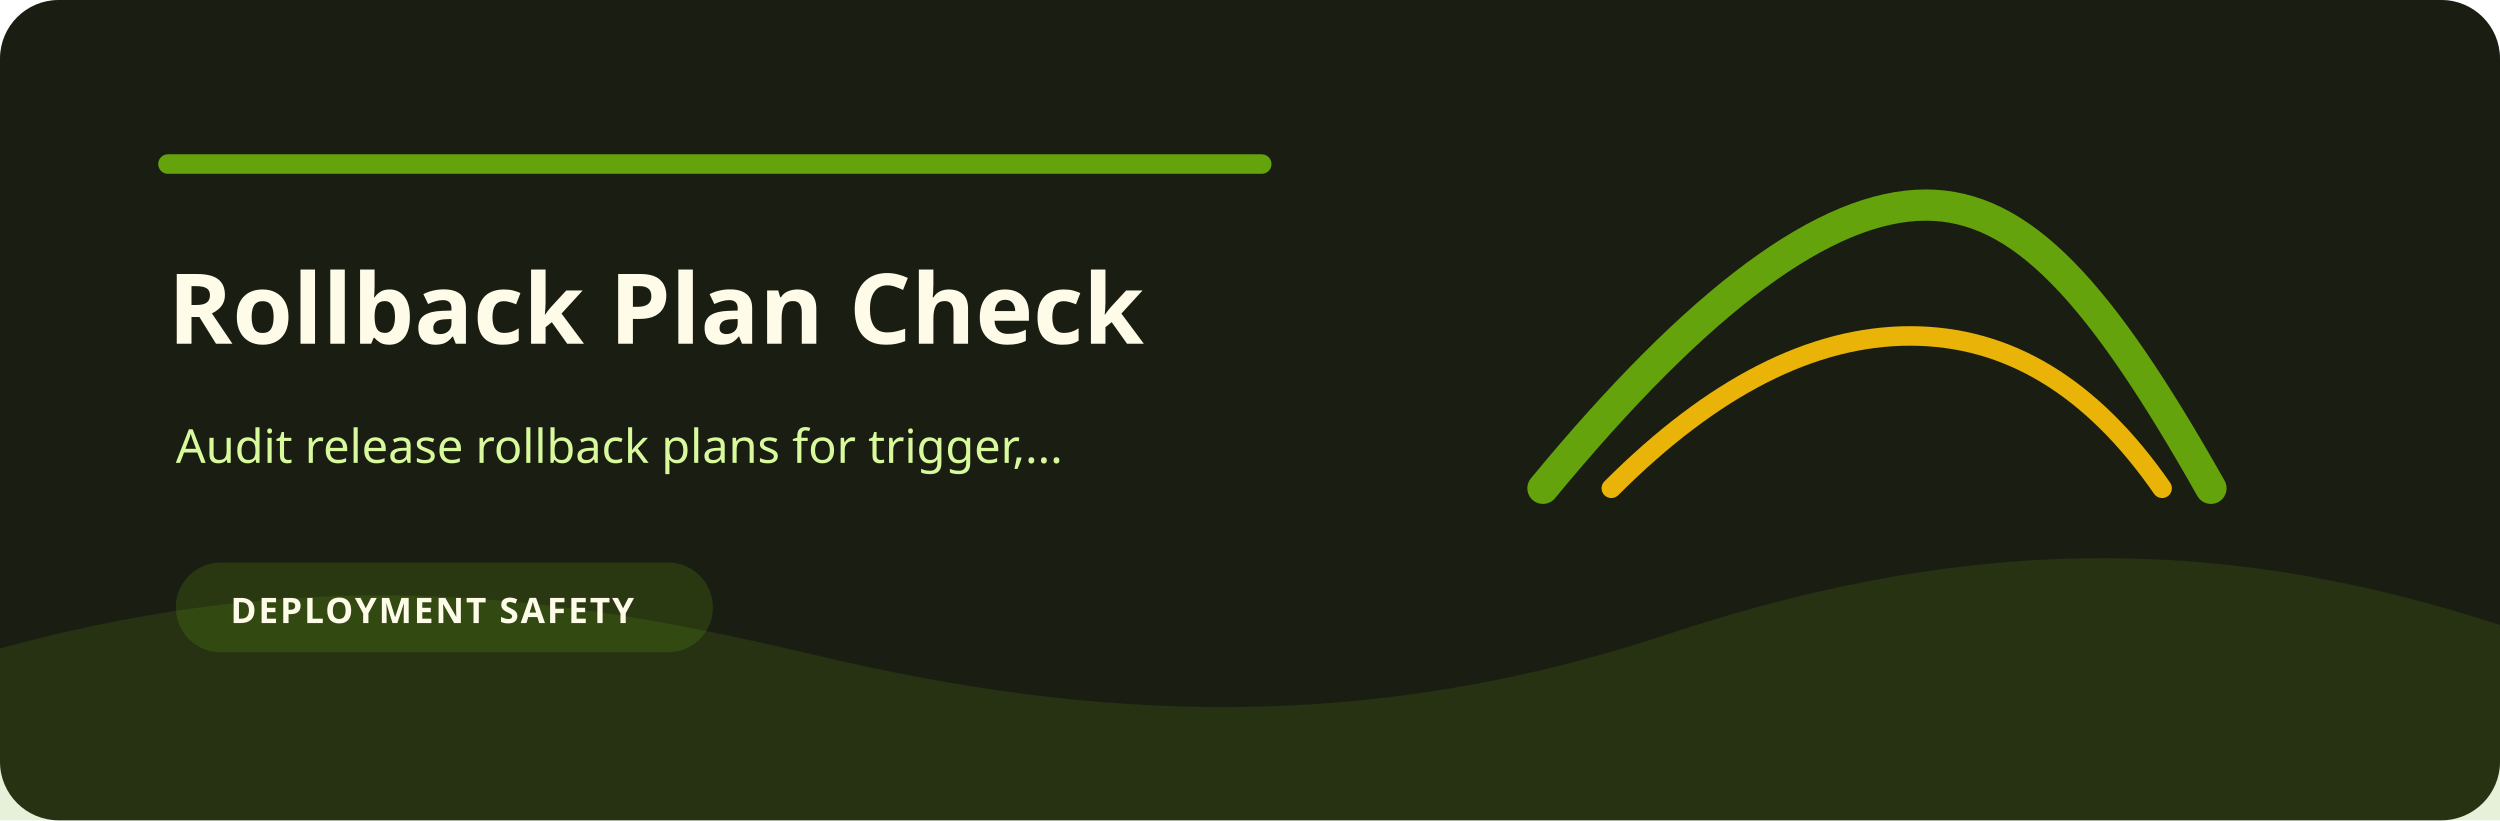
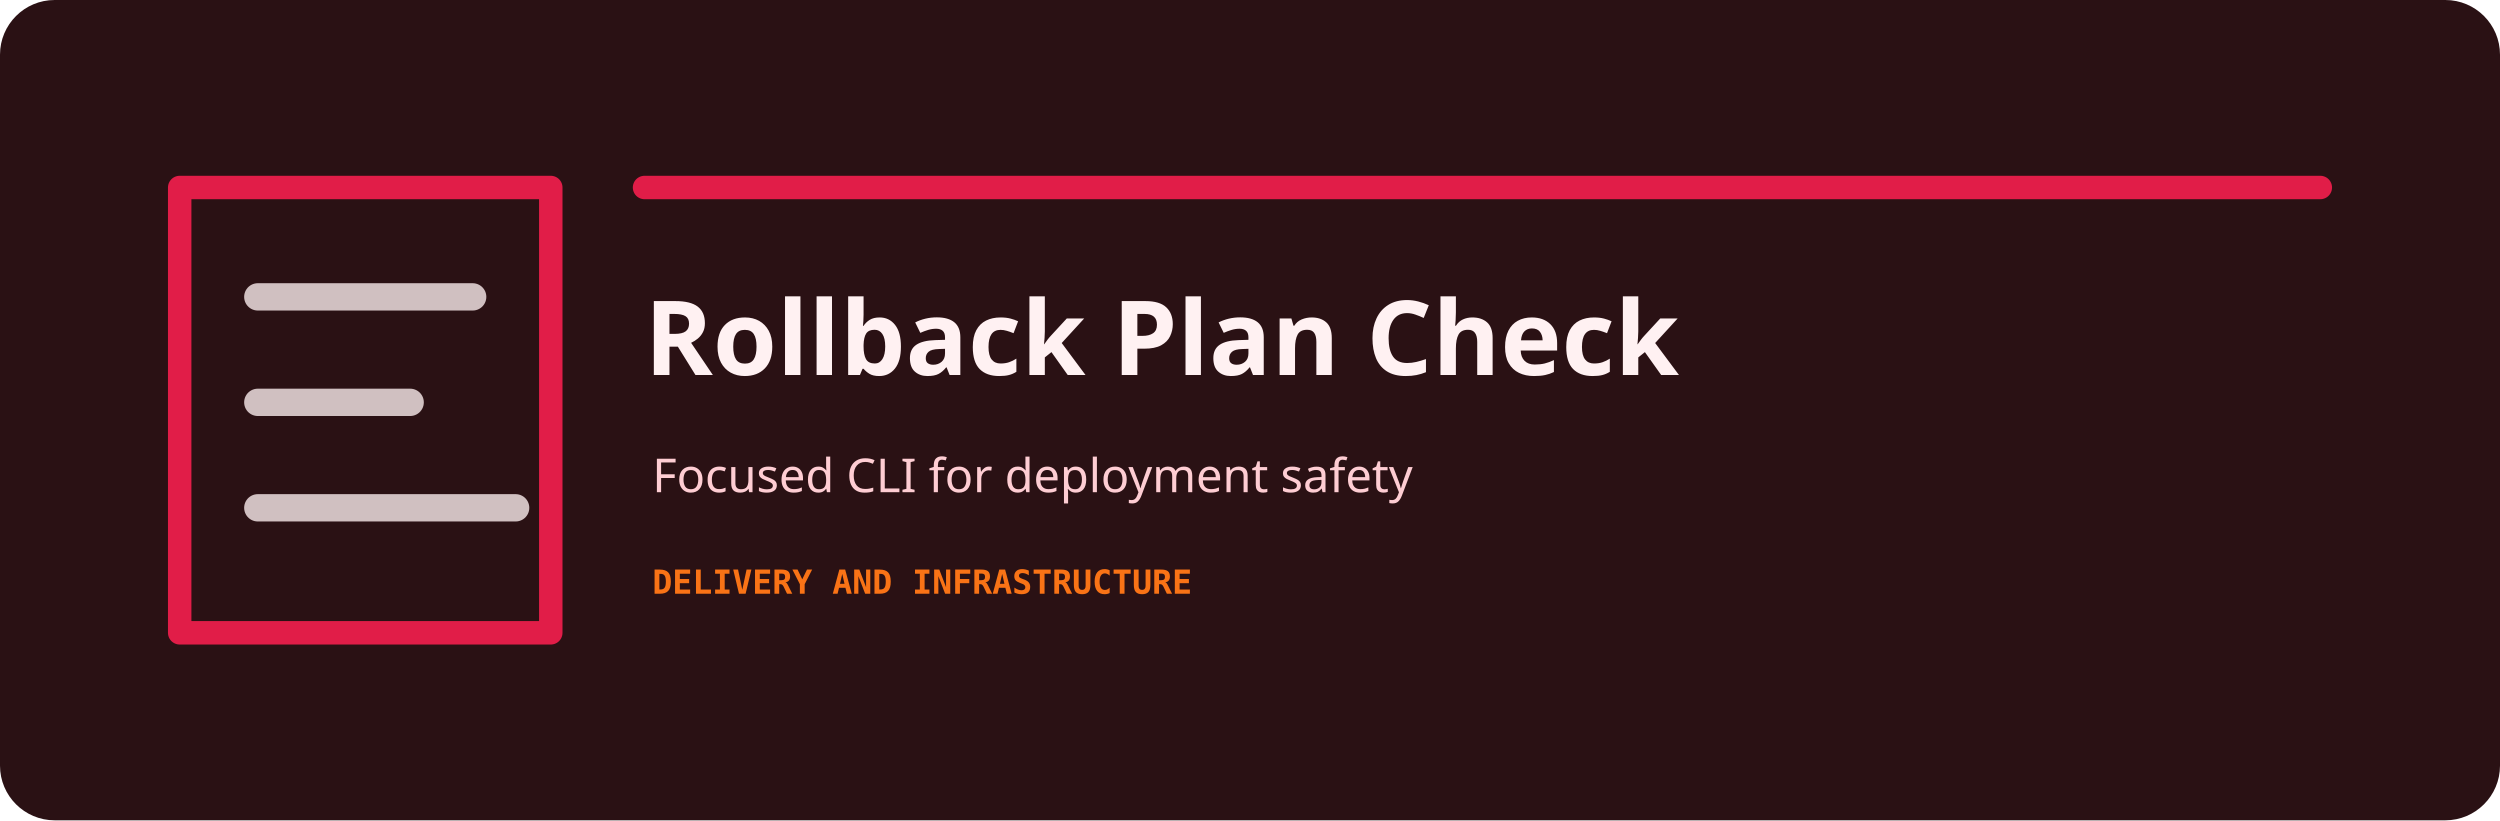
- <svg xmlns="http://www.w3.org/2000/svg" width="1280" height="420" viewBox="0 0 1280 420" fill="none" role="img" aria-label="Rollback Plan Check project cover">
-   <rect width="1280" height="420" rx="30" fill="#1a1d12" />
-   <path d="M0 332C168 286 293 306 420 336C560 369 699 376 853 325C1018 270 1148 277 1280 320V420H0V332Z" fill="#65a30d" opacity=".16" />
-   <path d="M86 84h560" stroke="#65a30d" stroke-width="10" stroke-linecap="round" />
-   <text x="86" y="176" fill="#fefce8" font-family="Plus Jakarta Sans, ui-sans-serif, system-ui" font-size="50" font-weight="800">Rollback Plan Check</text>
-   <text x="90" y="237" fill="#d9f99d" font-family="Plus Jakarta Sans, ui-sans-serif, system-ui" font-size="24" font-weight="500">Audit release rollback plans for trigger,...</text>
-   <rect x="90" y="288" width="275" height="46" rx="23" fill="#65a30d" opacity=".20" />
-   <text x="118" y="319" fill="#fefce8" font-family="Plus Jakarta Sans, ui-sans-serif, system-ui" font-size="18" font-weight="800" letter-spacing="1">DEPLOYMENT SAFETY</text>
-   <path d="M790 250c80-97 145-145 196-145 49 0 89 44 146 145" fill="none" stroke="#65a30d" stroke-width="16" stroke-linecap="round" />
-   <path d="M825 250c52-52 103-78 153-78 50 0 93 26 129 78" fill="none" stroke="#eab308" stroke-width="10" stroke-linecap="round" />
+ <svg xmlns="http://www.w3.org/2000/svg" width="1280" height="420" viewBox="0 0 1280 420" fill="none" role="img" aria-label="Rollback Plan Check cover">
+   <rect width="1280" height="420" rx="28" fill="#2a1114" />
+   <path d="M92 96h190v228H92zM330 96h858" stroke="#e11d48" stroke-width="12" stroke-linecap="round" stroke-linejoin="round" />
+   <path d="M132 152h110M132 206h78M132 260h132" stroke="#fff1f2" stroke-width="14" stroke-linecap="round" opacity=".78" />
+   <text x="330" y="192" fill="#fff1f2" font-family="Plus Jakarta Sans, ui-sans-serif, system-ui" font-size="53" font-weight="850">Rollback Plan Check</text>
+   <text x="334" y="252" fill="#fecdd3" font-family="Plus Jakarta Sans, ui-sans-serif, system-ui" font-size="24">Focused CLI for deployment safety</text>
+   <text x="334" y="304" fill="#f97316" font-family="ui-monospace, SFMono-Regular, Menlo, monospace" font-size="17" font-weight="700">DELIVERY AND INFRASTRUCTURE</text>
</svg>
